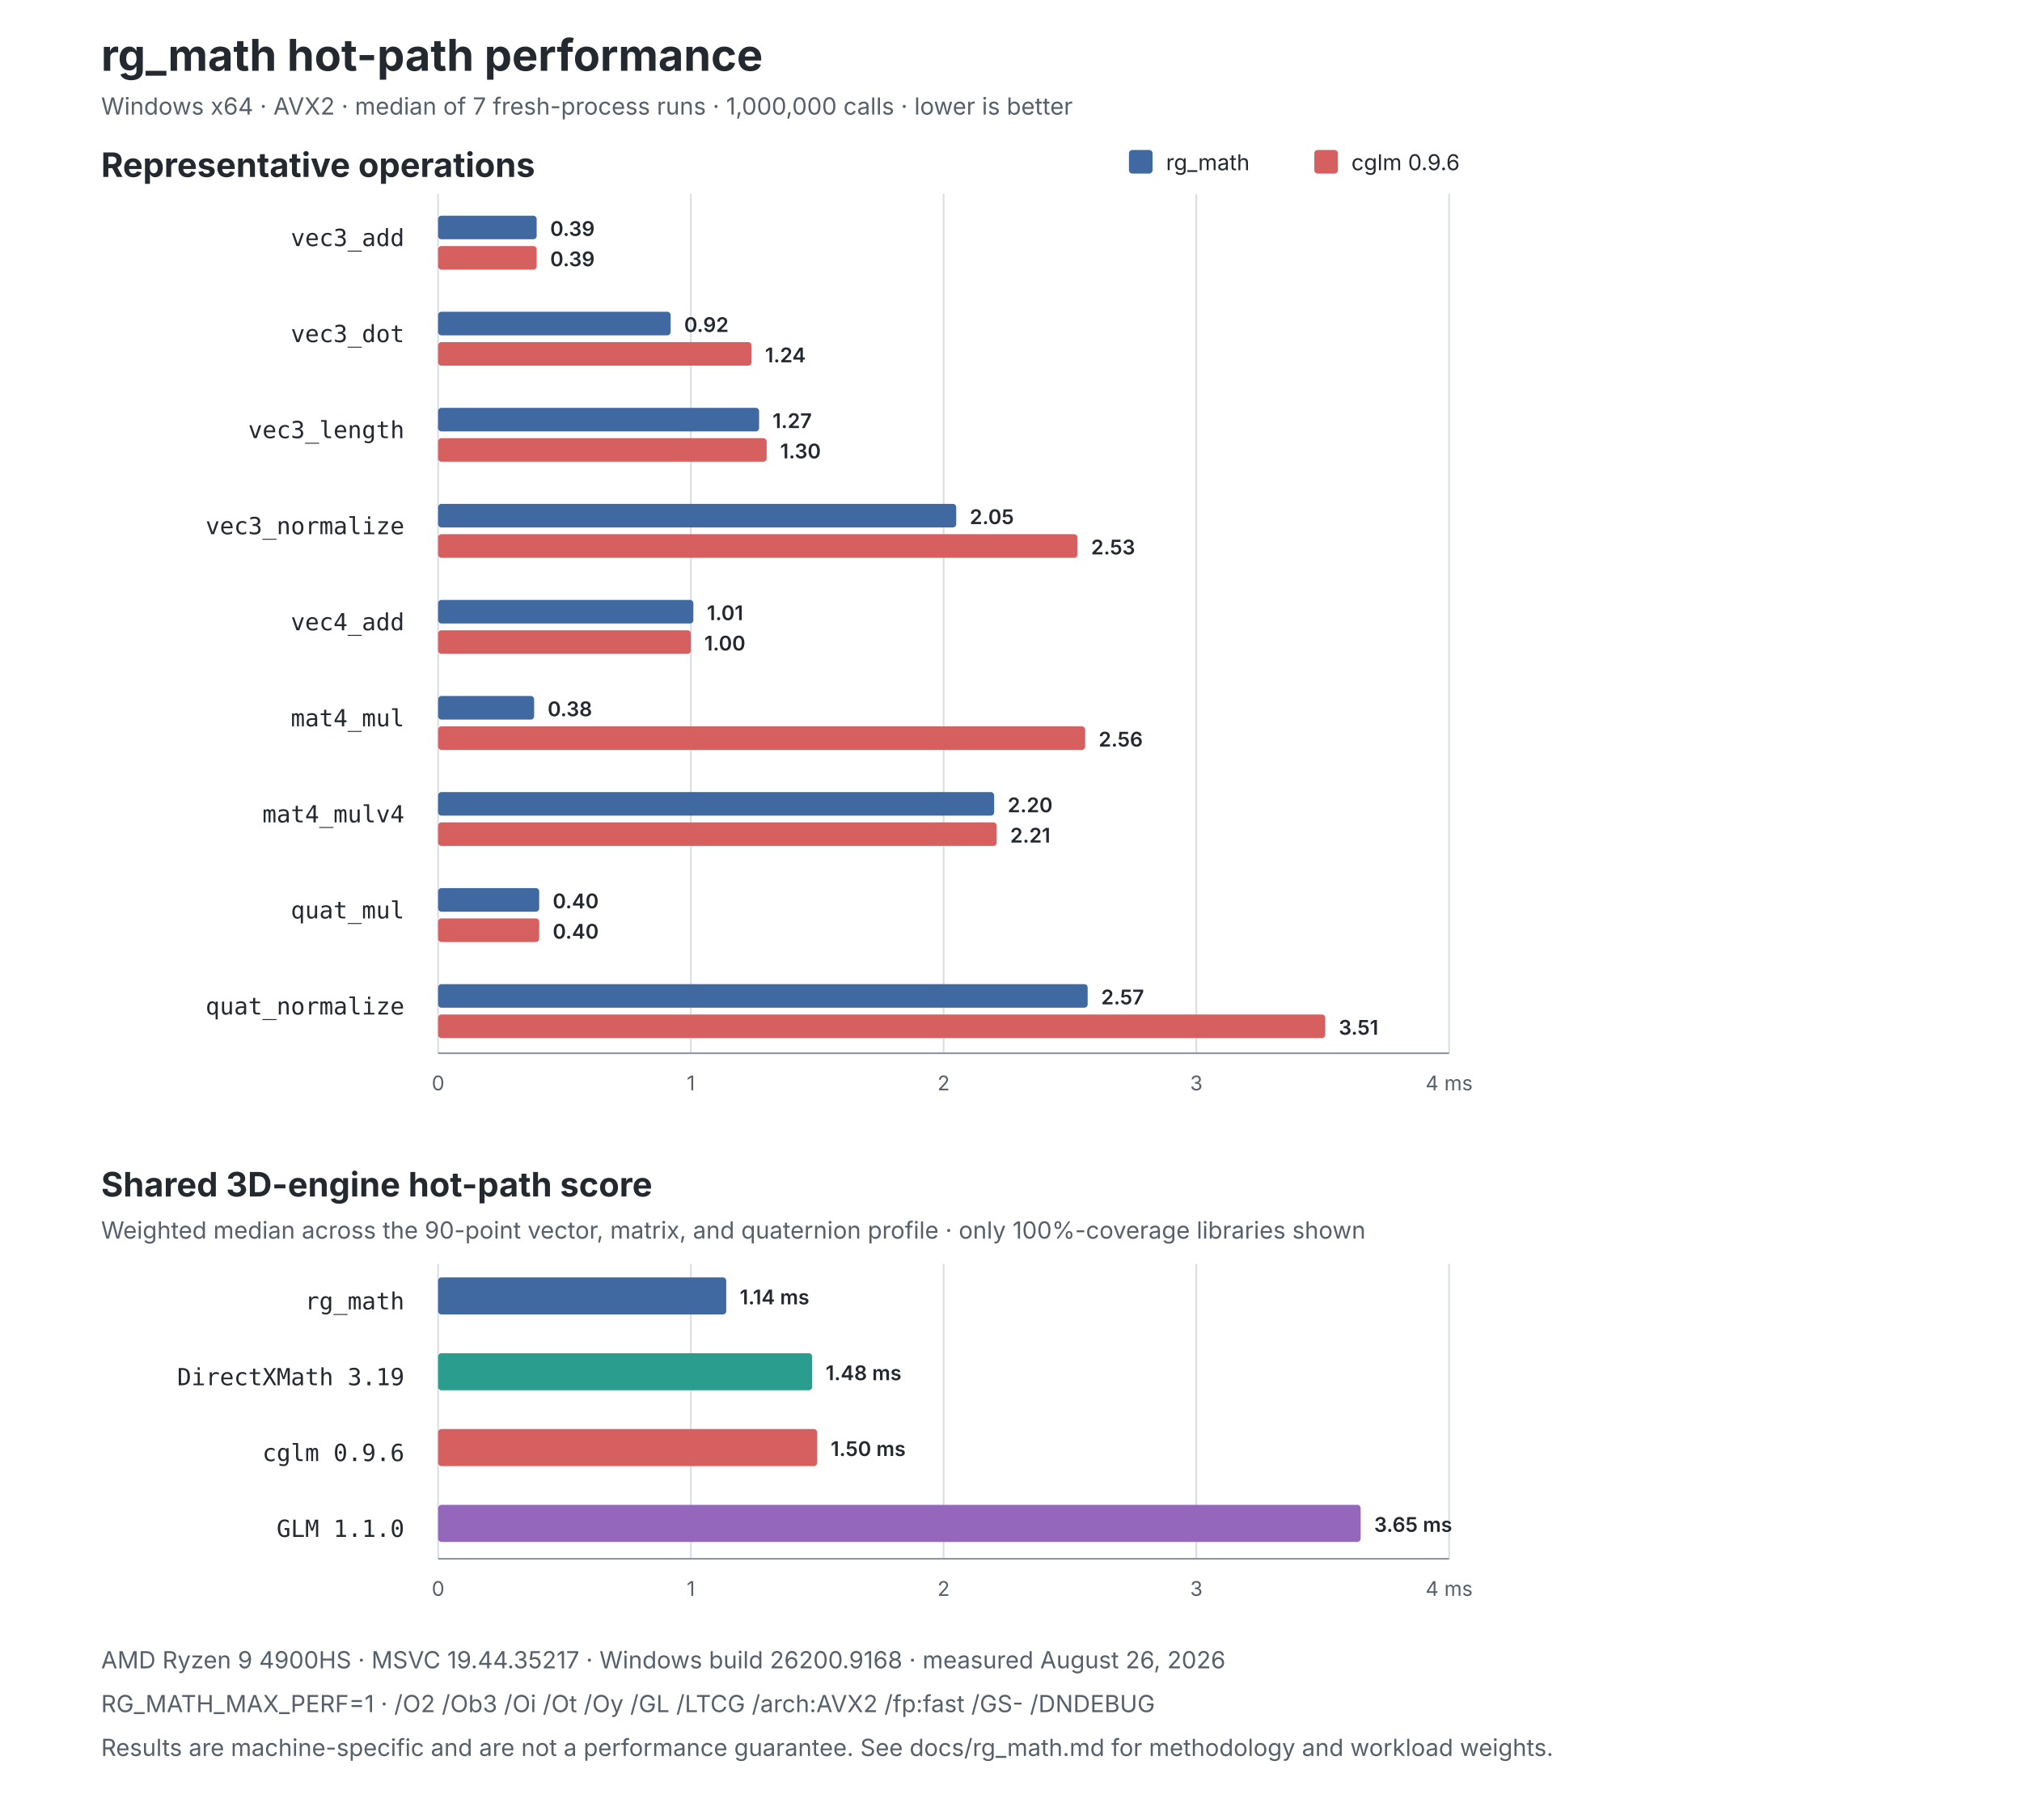
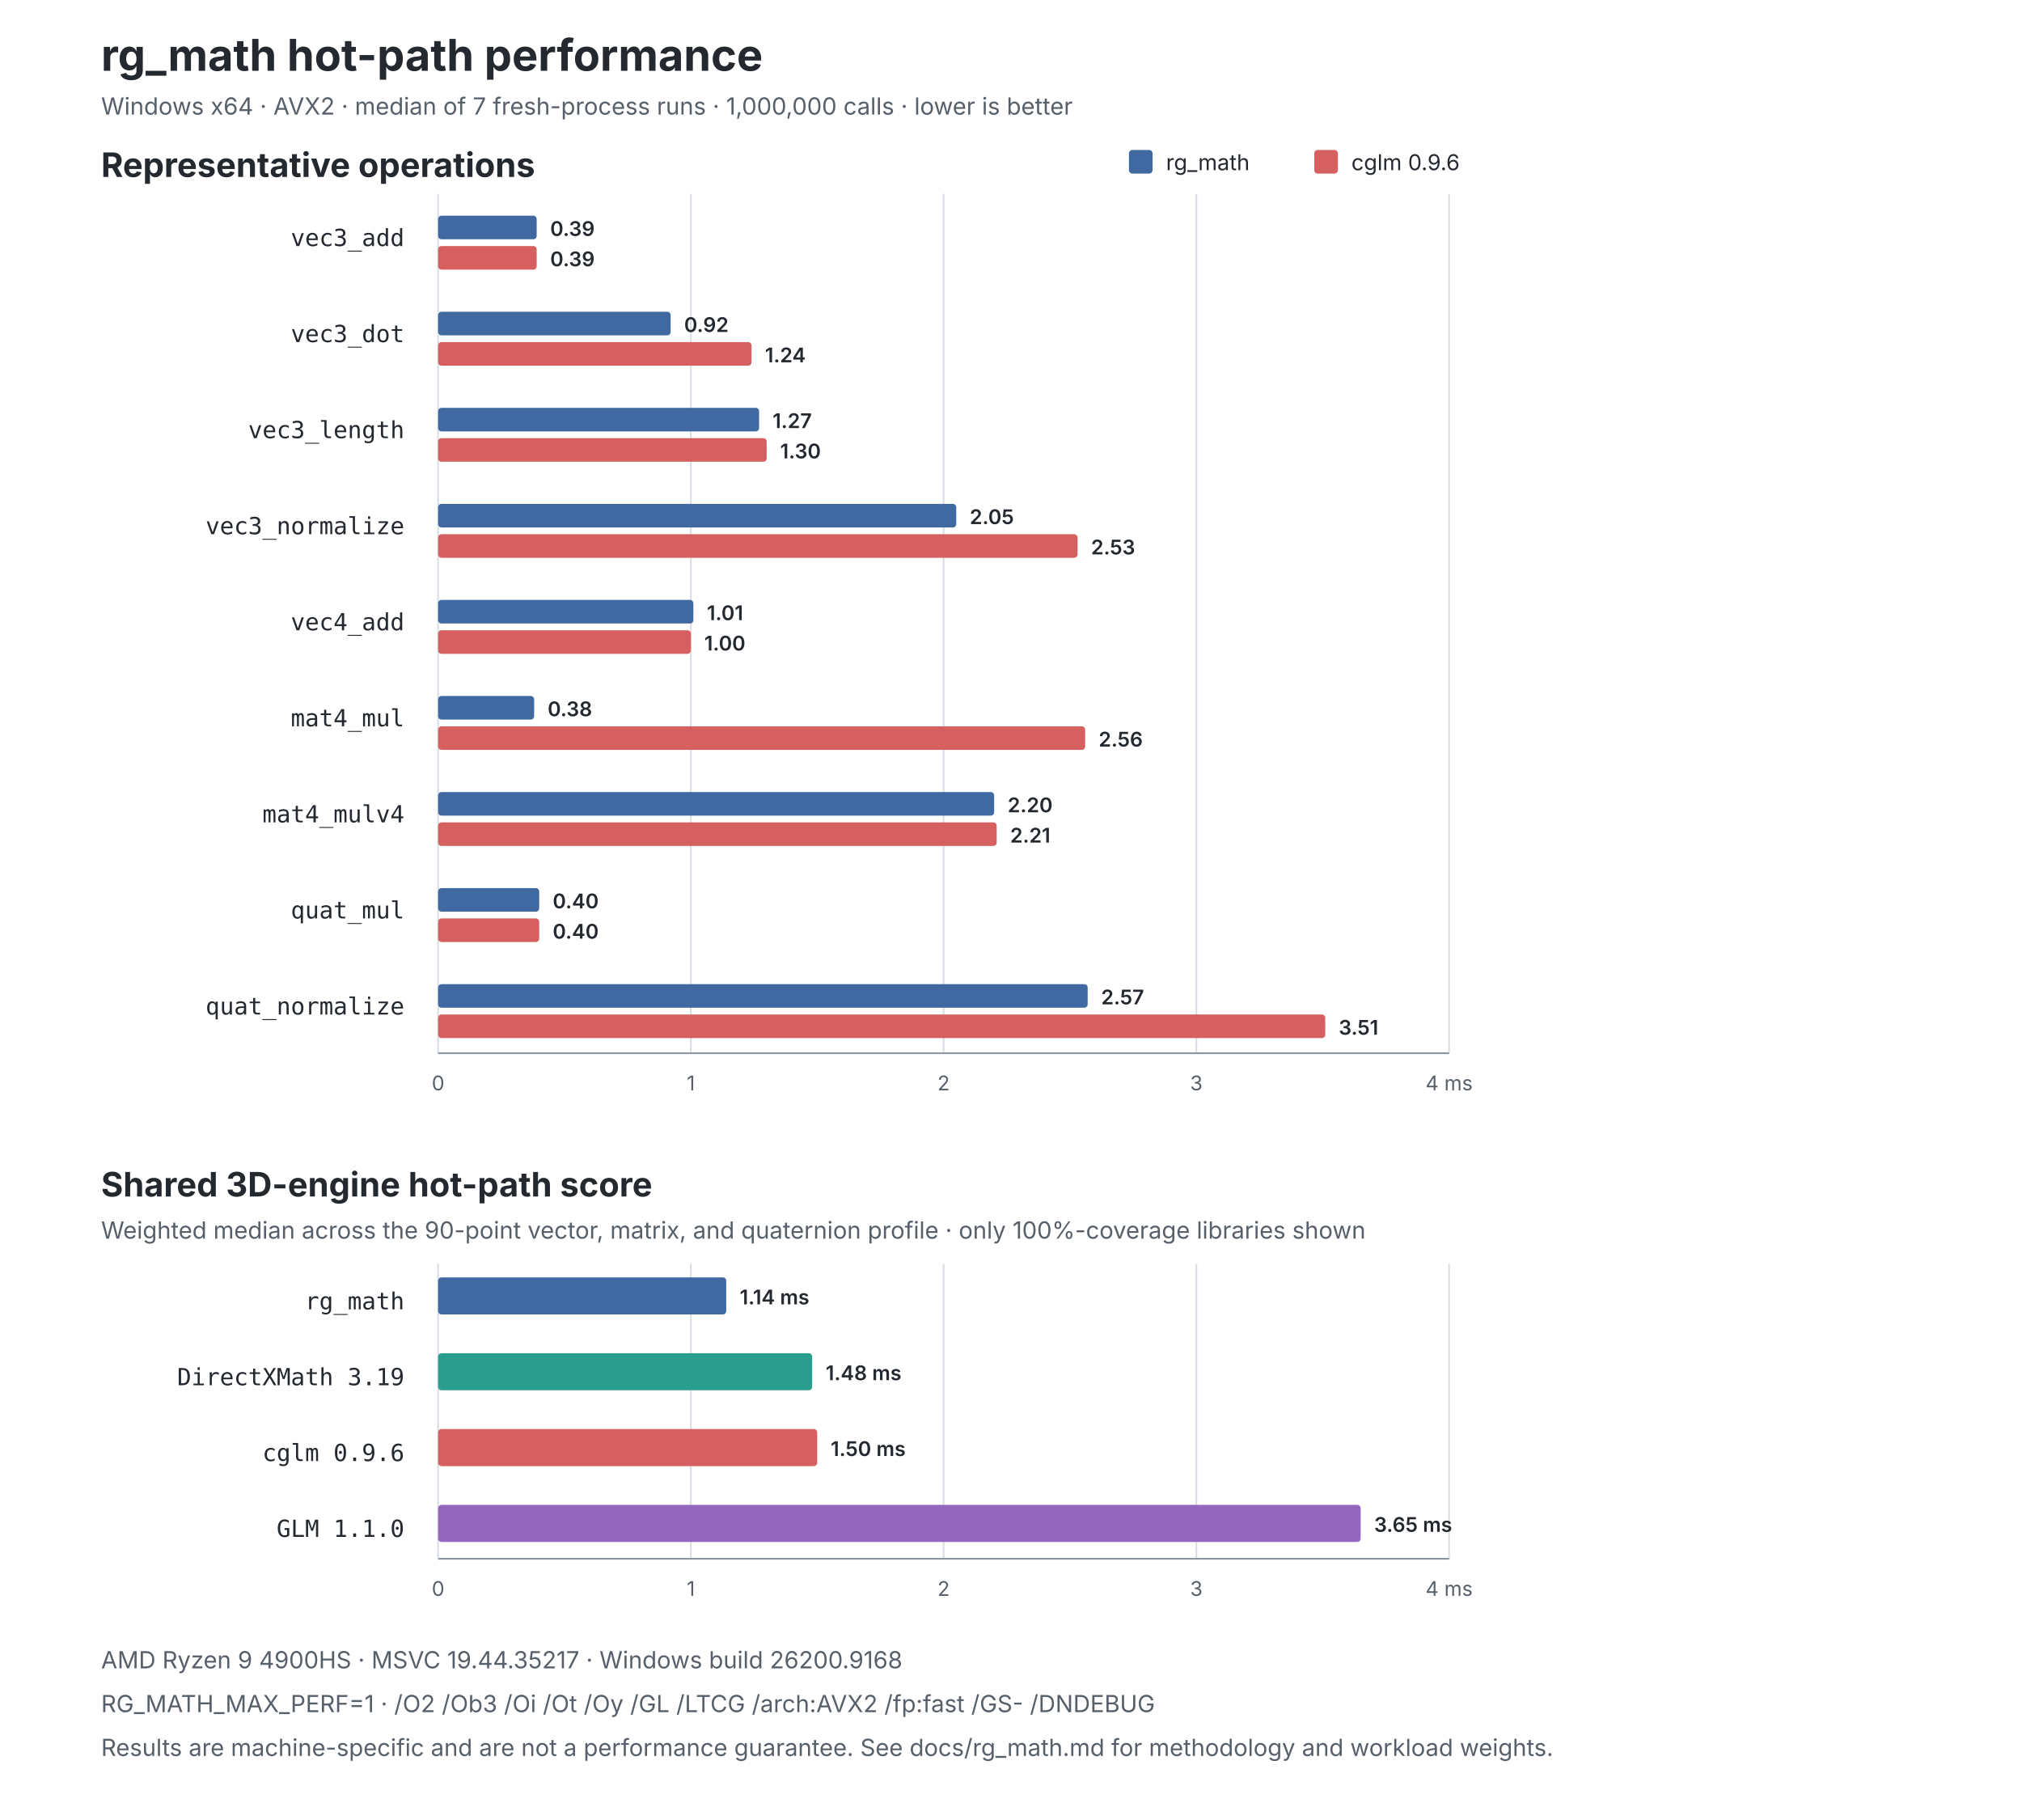
<svg xmlns="http://www.w3.org/2000/svg" width="1200" height="1080" viewBox="0 0 1200 1080" role="img" aria-labelledby="title description">
  <style>
		text { font-family: -apple-system, BlinkMacSystemFont, "Segoe UI", sans-serif; fill: #24292f; }
		.title { font-size: 26px; font-weight: 650; }
		.panel-title { font-size: 20px; font-weight: 650; }
		.subtitle { font-size: 14px; fill: #57606a; }
		.label { font-size: 14px; font-family: ui-monospace, SFMono-Regular, Consolas, monospace; }
		.value { font-size: 12px; font-weight: 600; }
		.tick { font-size: 12px; fill: #57606a; }
		.legend { font-size: 13px; }
		.grid { stroke: #d8dee4; stroke-width: 1; }
		.axis { stroke: #8c959f; stroke-width: 1; }
	</style>
  <rect width="1200" height="1080" fill="#ffffff" />
  <text class="title" x="60" y="42">rg_math hot-path performance</text>
  <text class="subtitle" x="60" y="68">Windows x64 · AVX2 · median of 7 fresh-process runs · 1,000,000 calls · lower is better</text>
  <text class="panel-title" x="60" y="105">Representative operations</text>
  <g class="legend">
    <rect x="670" y="89" width="14" height="14" rx="2" fill="#4169a1" />
    <text x="692" y="101">rg_math</text>
    <rect x="780" y="89" width="14" height="14" rx="2" fill="#d65f5f" />
    <text x="802" y="101">cglm 0.9.6</text>
  </g>
  <g>
    <line class="grid" x1="260" y1="115" x2="260" y2="625" />
    <line class="grid" x1="410" y1="115" x2="410" y2="625" />
    <line class="grid" x1="560" y1="115" x2="560" y2="625" />
    <line class="grid" x1="710" y1="115" x2="710" y2="625" />
    <line class="grid" x1="860" y1="115" x2="860" y2="625" />
    <line class="axis" x1="260" y1="625" x2="860" y2="625" />
    <text class="tick" x="260" y="647" text-anchor="middle">0</text>
    <text class="tick" x="410" y="647" text-anchor="middle">1</text>
    <text class="tick" x="560" y="647" text-anchor="middle">2</text>
    <text class="tick" x="710" y="647" text-anchor="middle">3</text>
    <text class="tick" x="860" y="647" text-anchor="middle">4 ms</text>
    <text class="label" x="240" y="146" text-anchor="end">vec3_add</text>
    <rect x="260" y="128" width="58.5" height="14" rx="2" fill="#4169a1" />
    <text class="value" x="326.5" y="140">0.39</text>
    <rect x="260" y="146" width="58.5" height="14" rx="2" fill="#d65f5f" />
    <text class="value" x="326.5" y="158">0.39</text>
    <text class="label" x="240" y="203" text-anchor="end">vec3_dot</text>
    <rect x="260" y="185" width="138" height="14" rx="2" fill="#4169a1" />
    <text class="value" x="406" y="197">0.92</text>
    <rect x="260" y="203" width="186" height="14" rx="2" fill="#d65f5f" />
    <text class="value" x="454" y="215">1.24</text>
    <text class="label" x="240" y="260" text-anchor="end">vec3_length</text>
    <rect x="260" y="242" width="190.5" height="14" rx="2" fill="#4169a1" />
    <text class="value" x="458.5" y="254">1.27</text>
    <rect x="260" y="260" width="195" height="14" rx="2" fill="#d65f5f" />
    <text class="value" x="463" y="272">1.30</text>
    <text class="label" x="240" y="317" text-anchor="end">vec3_normalize</text>
    <rect x="260" y="299" width="307.5" height="14" rx="2" fill="#4169a1" />
    <text class="value" x="575.5" y="311">2.05</text>
    <rect x="260" y="317" width="379.5" height="14" rx="2" fill="#d65f5f" />
    <text class="value" x="647.5" y="329">2.53</text>
    <text class="label" x="240" y="374" text-anchor="end">vec4_add</text>
    <rect x="260" y="356" width="151.5" height="14" rx="2" fill="#4169a1" />
    <text class="value" x="419.5" y="368">1.01</text>
    <rect x="260" y="374" width="150" height="14" rx="2" fill="#d65f5f" />
    <text class="value" x="418" y="386">1.00</text>
    <text class="label" x="240" y="431" text-anchor="end">mat4_mul</text>
    <rect x="260" y="413" width="57" height="14" rx="2" fill="#4169a1" />
    <text class="value" x="325" y="425">0.38</text>
    <rect x="260" y="431" width="384" height="14" rx="2" fill="#d65f5f" />
    <text class="value" x="652" y="443">2.56</text>
    <text class="label" x="240" y="488" text-anchor="end">mat4_mulv4</text>
    <rect x="260" y="470" width="330" height="14" rx="2" fill="#4169a1" />
    <text class="value" x="598" y="482">2.20</text>
    <rect x="260" y="488" width="331.5" height="14" rx="2" fill="#d65f5f" />
    <text class="value" x="599.5" y="500">2.21</text>
    <text class="label" x="240" y="545" text-anchor="end">quat_mul</text>
    <rect x="260" y="527" width="60" height="14" rx="2" fill="#4169a1" />
    <text class="value" x="328" y="539">0.40</text>
    <rect x="260" y="545" width="60" height="14" rx="2" fill="#d65f5f" />
    <text class="value" x="328" y="557">0.40</text>
    <text class="label" x="240" y="602" text-anchor="end">quat_normalize</text>
    <rect x="260" y="584" width="385.5" height="14" rx="2" fill="#4169a1" />
    <text class="value" x="653.5" y="596">2.57</text>
    <rect x="260" y="602" width="526.5" height="14" rx="2" fill="#d65f5f" />
    <text class="value" x="794.5" y="614">3.51</text>
  </g>
  <text class="panel-title" x="60" y="710">Shared 3D-engine hot-path score</text>
  <text class="subtitle" x="60" y="735">Weighted median across the 90-point vector, matrix, and quaternion profile · only 100%-coverage libraries shown</text>
  <g>
    <line class="grid" x1="260" y1="750" x2="260" y2="925" />
    <line class="grid" x1="410" y1="750" x2="410" y2="925" />
    <line class="grid" x1="560" y1="750" x2="560" y2="925" />
    <line class="grid" x1="710" y1="750" x2="710" y2="925" />
    <line class="grid" x1="860" y1="750" x2="860" y2="925" />
    <line class="axis" x1="260" y1="925" x2="860" y2="925" />
    <text class="tick" x="260" y="947" text-anchor="middle">0</text>
    <text class="tick" x="410" y="947" text-anchor="middle">1</text>
    <text class="tick" x="560" y="947" text-anchor="middle">2</text>
    <text class="tick" x="710" y="947" text-anchor="middle">3</text>
    <text class="tick" x="860" y="947" text-anchor="middle">4 ms</text>
    <text class="label" x="240" y="777" text-anchor="end">rg_math</text>
    <rect x="260" y="758" width="171" height="22" rx="2" fill="#4169a1" />
    <text class="value" x="439" y="774">1.14 ms</text>
    <text class="label" x="240" y="822" text-anchor="end">DirectXMath 3.19</text>
    <rect x="260" y="803" width="222" height="22" rx="2" fill="#2a9d8f" />
    <text class="value" x="490" y="819">1.48 ms</text>
    <text class="label" x="240" y="867" text-anchor="end">cglm 0.9.6</text>
    <rect x="260" y="848" width="225" height="22" rx="2" fill="#d65f5f" />
    <text class="value" x="493" y="864">1.50 ms</text>
    <text class="label" x="240" y="912" text-anchor="end">GLM 1.1.0</text>
    <rect x="260" y="893" width="547.5" height="22" rx="2" fill="#9467bd" />
    <text class="value" x="815.5" y="909">3.65 ms</text>
  </g>
-   <text class="subtitle" x="60" y="990">AMD Ryzen 9 4900HS · MSVC 19.44.35217 · Windows build 26200.9168 · measured August 26, 2026</text>
+   <text class="subtitle" x="60" y="990">AMD Ryzen 9 4900HS · MSVC 19.44.35217 · Windows build 26200.9168</text>
  <text class="subtitle" x="60" y="1016">RG_MATH_MAX_PERF=1 · /O2 /Ob3 /Oi /Ot /Oy /GL /LTCG /arch:AVX2 /fp:fast /GS- /DNDEBUG</text>
  <text class="subtitle" x="60" y="1042">Results are machine-specific and are not a performance guarantee. See docs/rg_math.md for methodology and workload weights.</text>
</svg>
